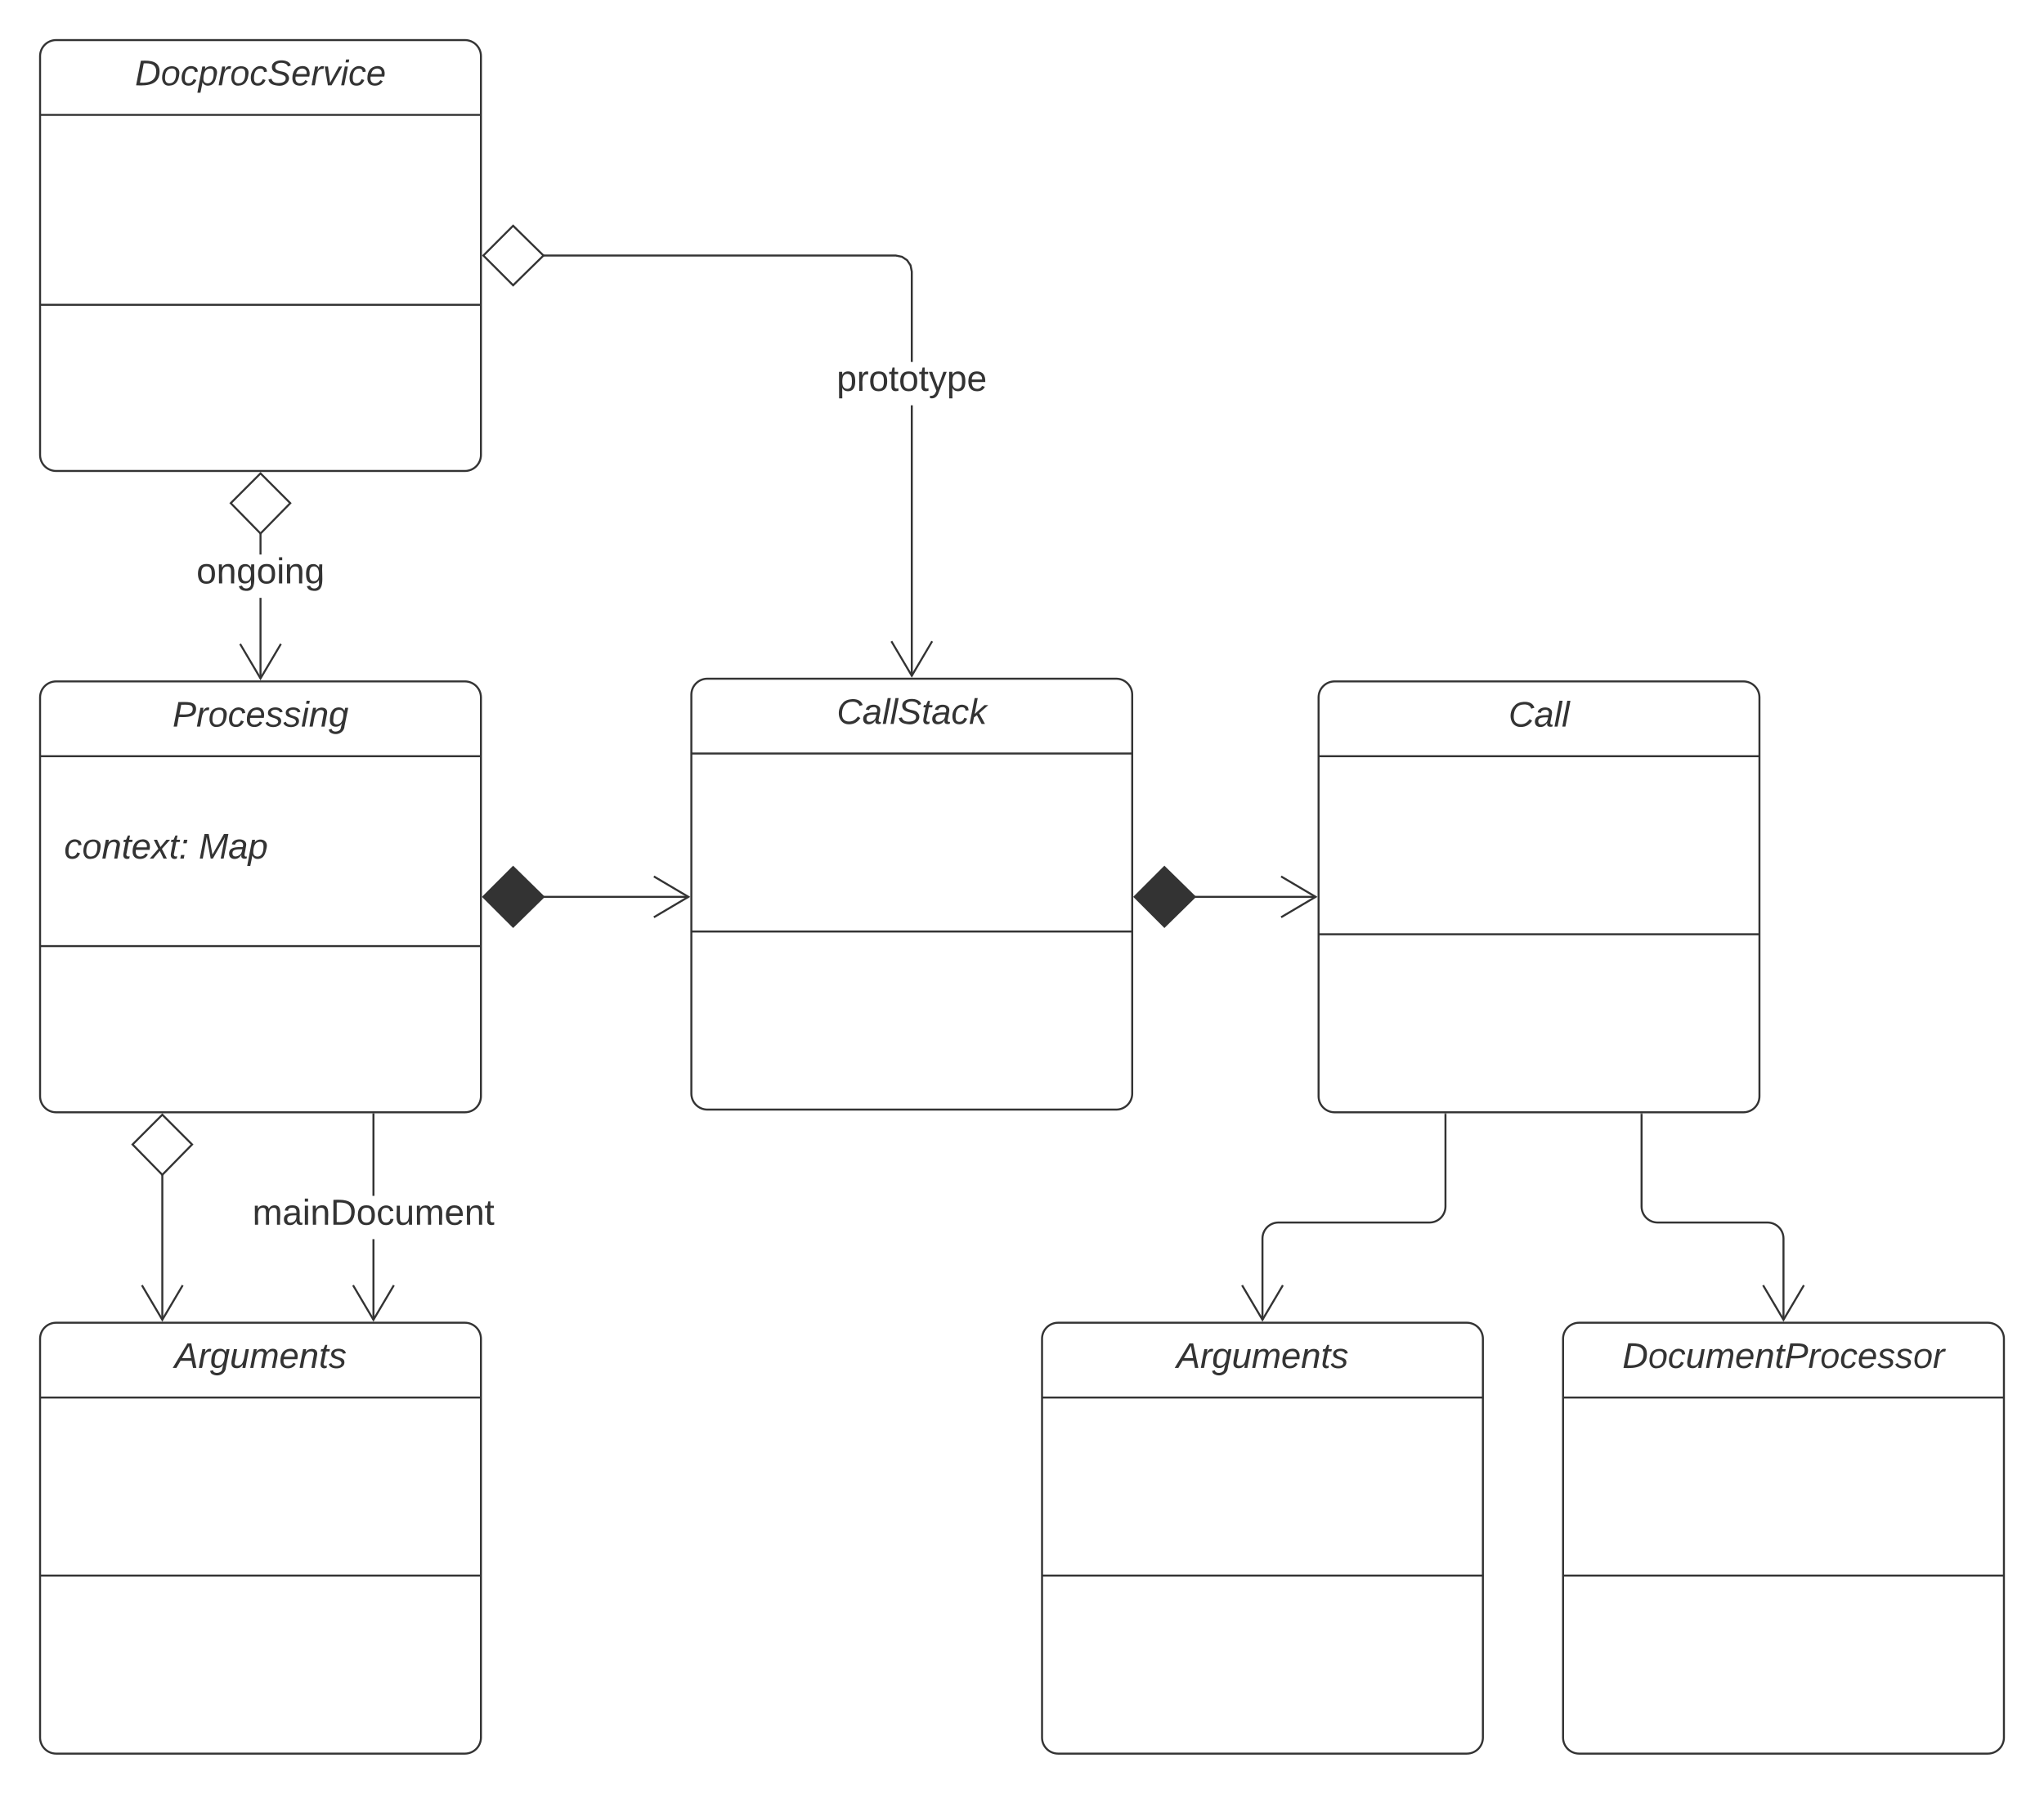
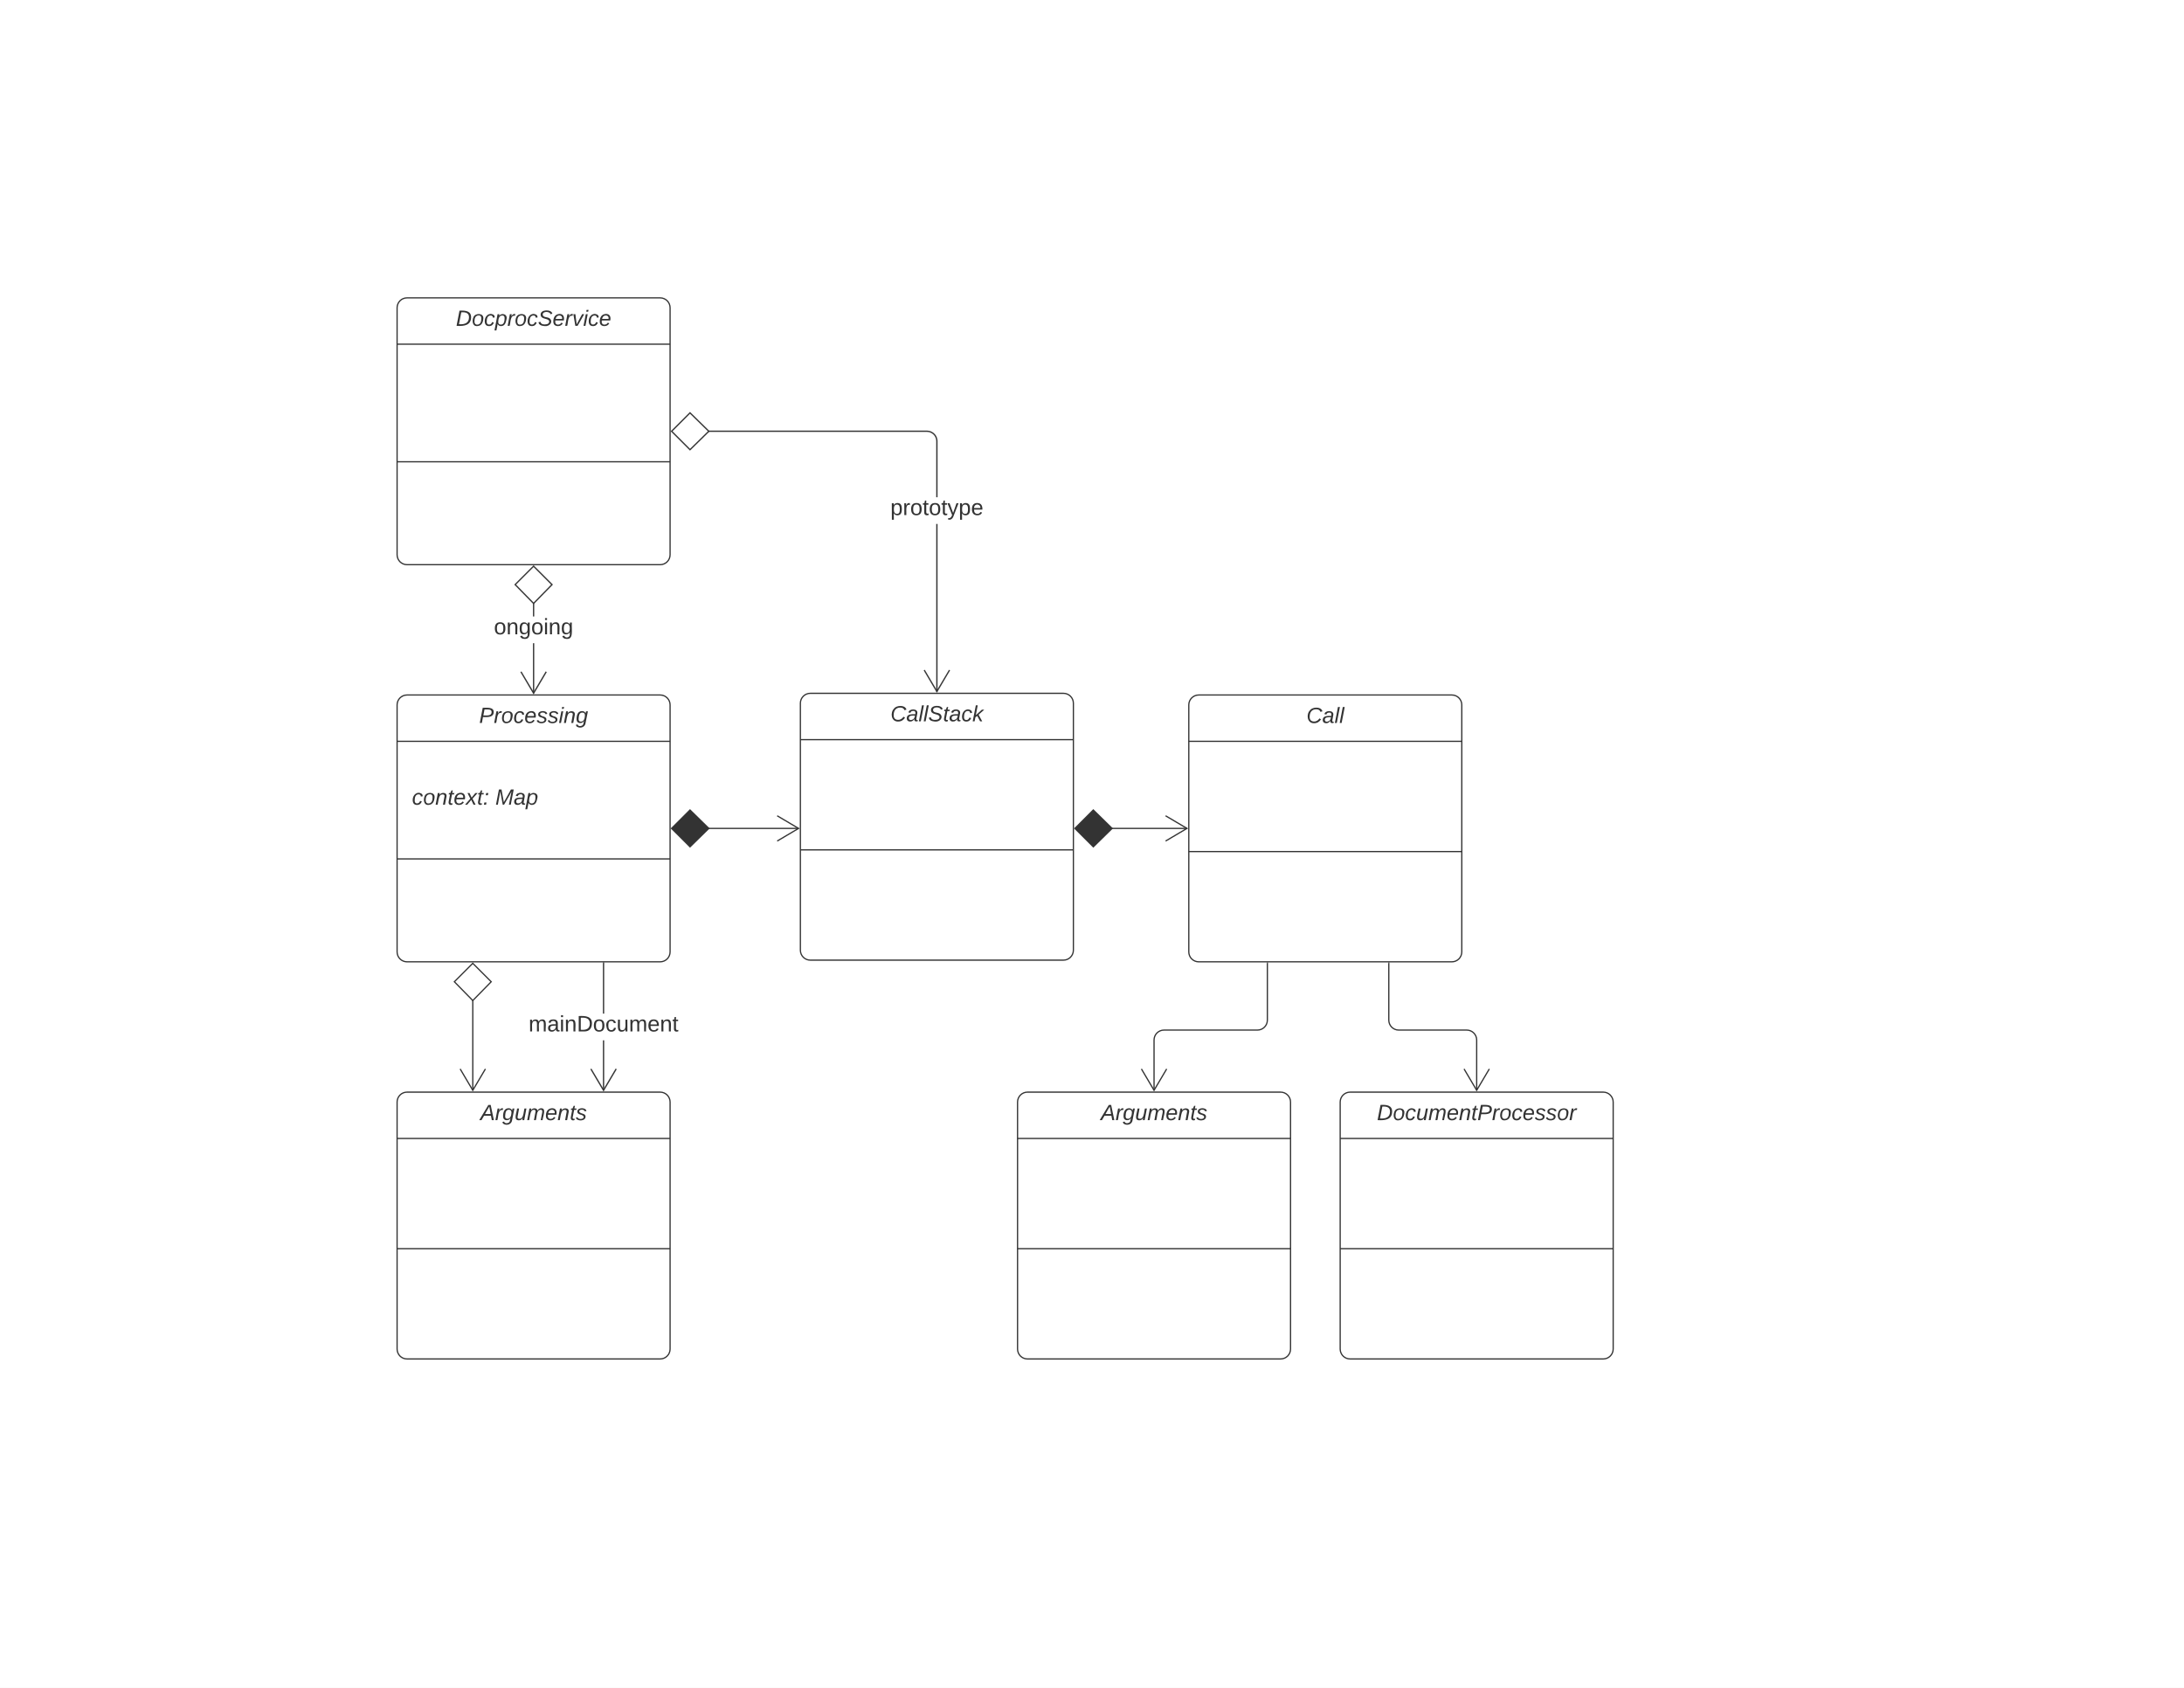
- <svg xmlns="http://www.w3.org/2000/svg" xmlns:ns1="lucid" xmlns:xlink="http://www.w3.org/1999/xlink" width="1020" height="895">
-   <g transform="translate(-300 -220)" ns1:page-tab-id="0_0">
+ <svg xmlns="http://www.w3.org/2000/svg" xmlns:ns1="lucid" xmlns:xlink="http://www.w3.org/1999/xlink" width="1760" height="1360">
+   <g transform="translate(0 0)" ns1:page-tab-id="0_0">
    <path d="M0 0h1760v1360H0z" fill="#fff" />
-     <path d="M320 248c0-4.42 3.58-8 8-8h204c4.42 0 8 3.58 8 8v199c0 4.42-3.58 8-8 8H328c-4.42 0-8-3.58-8-8z" stroke="#333" fill="#fff" />
+     <path d="M320 248a8 8 0 0 1 8-8h204a8 8 0 0 1 8 8v199a8 8 0 0 1-8 8H328a8 8 0 0 1-8-8z" stroke="#333" fill="#fff" />
    <path d="M320 277.33h220m-220 94.75h220" stroke="#333" fill="none" />
    <use xlink:href="#a" transform="matrix(1,0,0,1,328,248) translate(39.38272 14.55556)" />
-     <path d="M645 566.65c0-4.42 3.58-8 8-8h204c4.42 0 8 3.58 8 8v199c0 4.42-3.58 8-8 8H653c-4.42 0-8-3.58-8-8z" stroke="#333" fill="#fff" />
+     <path d="M645 566.65a8 8 0 0 1 8-8h204a8 8 0 0 1 8 8v199a8 8 0 0 1-8 8H653a8 8 0 0 1-8-8z" stroke="#333" fill="#fff" />
    <path d="M645 595.98h220M645 684.8h220" stroke="#333" fill="none" />
    <use xlink:href="#b" transform="matrix(1,0,0,1,653,566.6478) translate(64.54321 14.55556)" />
-     <path d="M570.88 667.5h72.7" stroke="#333" fill="none" />
+     <path d="M570.88 667.5h72.72" stroke="#333" fill="none" />
    <path d="M541.2 667.5l14.86-14.85 15.15 14.85-15.14 14.85z" stroke="#333" fill="#333" />
    <path d="M626.3 677.68l17.22-10.18-17.22-10.18" stroke="#333" fill="none" />
-     <path d="M320 568c0-4.42 3.58-8 8-8h204c4.42 0 8 3.58 8 8v199c0 4.42-3.58 8-8 8H328c-4.42 0-8-3.58-8-8z" stroke="#333" fill="#fff" />
+     <path d="M320 568a8 8 0 0 1 8-8h204a8 8 0 0 1 8 8v199a8 8 0 0 1-8 8H328a8 8 0 0 1-8-8z" stroke="#333" fill="#fff" />
    <path d="M320 597.33h220m-220 94.75h220" stroke="#333" fill="none" />
    <use xlink:href="#c" transform="matrix(1,0,0,1,328,568) translate(58.09877 14.55556)" />
    <use xlink:href="#d" transform="matrix(1,0,0,1,332,605.3333) translate(0 43.05556)" />
    <use xlink:href="#e" transform="matrix(1,0,0,1,332,605.3333) translate(67.16049 43.05556)" />
-     <path d="M430.5 558.6h-1v-40.3h1m0-21.6h-1v-10.82h1" fill="#333" />
+     <path d="M430.5 558.6h-1v-40.3h1zm0-61.9h-1v-10.82h1z" stroke="#333" stroke-width=".05" fill="#333" />
    <path d="M444.85 471.06L430 486.2l-14.85-15.14L430 456.2z" fill="#fff" />
-     <path d="M445.55 471.05L430 486.92l-15.55-15.87L430 455.5m-14.15 15.56L430 485.5l14.15-14.44L430 456.9M440.6 541.56L430 559.5l-10.6-17.94.85-.5 9.75 16.48 9.75-16.5" fill="#333" />
+     <path d="M445.55 471.05L430 486.92l-15.55-15.87L430 455.5zm-29.7 0L430 485.5l14.15-14.44L430 456.9zM440.6 541.56L430 559.5l-10.6-17.94.85-.5 9.75 16.48 9.75-16.5z" stroke="#333" stroke-width=".05" fill="#333" />
    <use xlink:href="#f" transform="matrix(1,0,0,1,398.025,496.7) translate(0.005 14.4)" />
-     <path d="M958 568c0-4.42 3.58-8 8-8h204c4.42 0 8 3.58 8 8v199c0 4.42-3.58 8-8 8H966c-4.42 0-8-3.58-8-8z" stroke="#333" fill="#fff" />
+     <path d="M958 568a8 8 0 0 1 8-8h204a8 8 0 0 1 8 8v199a8 8 0 0 1-8 8H966a8 8 0 0 1-8-8z" stroke="#333" fill="#fff" />
    <path d="M958 597.33h220m-220 88.84h220" stroke="#333" fill="none" />
    <use xlink:href="#g" transform="matrix(1,0,0,1,966,568) translate(86.76543 14.55556)" />
-     <path d="M895.88 667.5h60.7" stroke="#333" fill="none" />
+     <path d="M895.88 667.5h60.72" stroke="#333" fill="none" />
    <path d="M866.2 667.5l14.86-14.85 15.15 14.85-15.14 14.85z" stroke="#333" fill="#333" />
    <path d="M939.3 677.68l17.22-10.18-17.22-10.18" stroke="#333" fill="none" />
-     <path d="M755.5 557.24h-1V422.22h1m-5.2-74.56l2.72 1.82 1.82 2.7.66 3.27v45.17h-1v-45.07l-.6-2.97-1.6-2.38-2.38-1.6-2.97-.6H570.87v-1h176.18" fill="#333" />
+     <path d="M755.5 557.24h-1V422.22h1zm-7.17-210.14l1.3.3 1.23.53 1.14.7 1 .86.88 1 .7 1.14.5 1.23.32 1.3.1 1.3v45.15h-1v-45.1l-.1-1.2-.27-1.14-.45-1.08-.6-1-.78-.9-.9-.77-1-.6-1.08-.46-1.15-.28-1.2-.1h-176.1v-1h176.15z" stroke="#333" stroke-width=".05" fill="#333" />
    <path d="M571.2 347.5l-15.14 14.85-14.85-14.85 14.86-14.85z" fill="#fff" />
-     <path d="M571.92 347.5l-15.87 15.55-15.55-15.55 15.55-15.55M541.9 347.5l14.16 14.15 14.43-14.15-14.44-14.15M765.6 540.2L755 558.16l-10.6-17.94.85-.5 9.75 16.48 9.75-16.48" fill="#333" />
+     <path d="M571.92 347.5l-15.87 15.55-15.55-15.55 15.55-15.55zm-30 0l14.14 14.15 14.43-14.15-14.44-14.15zM765.6 540.2L755 558.16l-10.6-17.94.85-.5 9.75 16.48 9.75-16.48z" stroke="#333" stroke-width=".05" fill="#333" />
    <use xlink:href="#h" transform="matrix(1,0,0,1,717.525,400.6183) translate(0.005 14.4)" />
-     <path d="M820 888c0-4.42 3.58-8 8-8h204c4.42 0 8 3.58 8 8v199c0 4.42-3.58 8-8 8H828c-4.42 0-8-3.58-8-8z" stroke="#333" fill="#fff" />
+     <path d="M820 888a8 8 0 0 1 8-8h204a8 8 0 0 1 8 8v199a8 8 0 0 1-8 8H828a8 8 0 0 1-8-8z" stroke="#333" fill="#fff" />
    <path d="M820 917.33h220m-220 88.84h220" stroke="#333" fill="none" />
    <use xlink:href="#i" transform="matrix(1,0,0,1,828,888) translate(59.08642 14.55556)" />
-     <path d="M1080 888c0-4.42 3.58-8 8-8h204c4.42 0 8 3.58 8 8v199c0 4.42-3.58 8-8 8h-204c-4.42 0-8-3.58-8-8z" stroke="#333" fill="#fff" />
+     <path d="M1080 888a8 8 0 0 1 8-8h204a8 8 0 0 1 8 8v199a8 8 0 0 1-8 8h-204a8 8 0 0 1-8-8z" stroke="#333" fill="#fff" />
    <path d="M1080 917.33h220m-220 88.84h220" stroke="#333" fill="none" />
    <use xlink:href="#j" transform="matrix(1,0,0,1,1088,888) translate(21.60494 14.55556)" />
-     <path d="M1021.32 776v46c0 4.42-3.58 8-8 8H938c-4.42 0-8 3.58-8 8v40.6" stroke="#333" fill="none" />
-     <path d="M1021.82 776h-1v-.5h1" fill="#333" />
-     <path d="M919.82 861.3L930 878.52l10.18-17.22M1119.18 776v46c0 4.42 3.58 8 8 8H1182c4.42 0 8 3.58 8 8v40.6" stroke="#333" fill="none" />
-     <path d="M1119.68 776h-1v-.5h1" fill="#333" />
+     <path d="M1021.32 776v46a8 8 0 0 1-8 8H938a8 8 0 0 0-8 8v40.6" stroke="#333" fill="none" />
+     <path d="M1021.82 776h-1v-.5h1z" stroke="#333" stroke-width=".05" fill="#333" />
+     <path d="M919.82 861.3L930 878.52l10.18-17.22M1119.18 776v46a8 8 0 0 0 8 8H1182a8 8 0 0 1 8 8v40.6" stroke="#333" fill="none" />
+     <path d="M1119.68 776h-1v-.5h1z" stroke="#333" stroke-width=".05" fill="#333" />
    <path d="M1179.82 861.3l10.18 17.22 10.18-17.22" stroke="#333" fill="none" />
-     <path d="M320 888c0-4.42 3.58-8 8-8h204c4.42 0 8 3.58 8 8v199c0 4.42-3.58 8-8 8H328c-4.42 0-8-3.58-8-8z" stroke="#333" fill="#fff" />
+     <path d="M320 888a8 8 0 0 1 8-8h204a8 8 0 0 1 8 8v199a8 8 0 0 1-8 8H328a8 8 0 0 1-8-8z" stroke="#333" fill="#fff" />
    <path d="M320 917.33h220m-220 88.84h220" stroke="#333" fill="none" />
    <use xlink:href="#i" transform="matrix(1,0,0,1,328,888) translate(59.08642 14.55556)" />
-     <path d="M381 805.88v72.7" stroke="#333" fill="none" />
+     <path d="M381 805.88v72.72" stroke="#333" fill="none" />
    <path d="M381 776.2l14.85 14.86L381 806.2l-14.85-15.14z" stroke="#333" fill="#fff" />
    <path d="M370.82 861.3L381 878.52l10.18-17.22" stroke="#333" fill="none" />
-     <path d="M486.86 878.6h-1v-40.3h1m0-21.6h-1V776h1M486.86 776h-1v-.5h1" fill="#333" />
-     <path d="M486.36 877.54l9.76-16.5.86.52-10.62 17.94-10.6-17.94.85-.5" fill="#333" />
-     <use xlink:href="#k" transform="matrix(1,0,0,1,425.9649,816.7) translate(0.005 14.4)" />
+     <path d="M486.87 878.6h-1v-40.3h1zm0-61.9h-1V776h1z" stroke="#333" stroke-width=".05" fill="#333" />
+     <path d="M486.87 776h-1v-.5h1z" fill="#333" />
+     <path d="M486.9 776.04h-1.06v-.56h1.05zm-1-.5v.45h.94v-.48zM496.98 861.56l-10.62 17.94-10.6-17.94.85-.5 9.76 16.48 9.75-16.5z" stroke="#333" stroke-width=".05" fill="#333" />
+     <use xlink:href="#k" transform="matrix(1,0,0,1,425.9649,816.699) translate(0.005 14.4)" />
    <defs>
      <path fill="#333" d="M248-139C247-14 144 9 11 0l48-248c105-6 190 8 189 109zm-34 0c1-70-52-87-126-82L50-27c98 7 163-21 164-112" id="l" />
      <path fill="#333" d="M30-147c31-64 166-65 159 27C183-49 158 1 86 4 9 8 1-88 30-147zM88-20c53 0 68-48 68-100 0-31-11-51-44-50-52 1-68 46-68 97 0 32 13 53 44 53" id="m" />
      <path fill="#333" d="M44-68c0 29 11 47 38 47 30 0 42-19 51-41l28 9C148-21 126 4 82 4 31 4 10-29 12-85c3-77 74-140 146-93 12 8 15 23 18 40l-31 5c-1-22-13-36-36-36-52 0-65 49-65 101" id="n" />
      <path fill="#333" d="M67-162c32-53 139-36 121 50C175-51 163 2 97 4 68 4 52-11 42-31 38 6 28 39 22 75H-9l50-265h29c-1 10 0 20-3 28zm89 36c0-26-10-43-35-43-54 0-67 50-69 103-1 29 14 45 42 46 53 0 62-58 62-106" id="o" />
      <path fill="#333" d="M66-151c12-25 30-51 66-40l-6 26C45-176 58-65 38 0H6l36-190h30" id="p" />
      <path fill="#333" d="M194-120c59 52 2 134-86 124-53-6-90-18-98-63l31-7c8 30 29 43 70 43 46 0 84-17 71-62-32-43-135-20-137-98-3-89 178-90 191-16l-30 9c-8-48-127-53-127 5 0 53 81 35 115 65" id="q" />
      <path fill="#333" d="M111-194c62-3 86 47 72 106H45c-7 38 6 69 45 68 27-1 43-14 53-32l24 11C152-15 129 4 87 4 38 3 12-23 12-71c0-70 32-119 99-123zm44 81c14-66-71-72-95-28-4 8-8 17-11 28h106" id="r" />
      <path fill="#333" d="M89 0H52L20-190h33L74-25l89-165h34" id="s" />
      <path fill="#333" d="M50-231l6-30h32l-6 30H50zM6 0l37-190h31L37 0H6" id="t" />
      <g id="a">
        <use transform="matrix(0.04938272,0,0,0.04938272,0,0)" xlink:href="#l" />
        <use transform="matrix(0.04938272,0,0,0.04938272,12.79012,0)" xlink:href="#m" />
        <use transform="matrix(0.04938272,0,0,0.04938272,22.66667,0)" xlink:href="#n" />
        <use transform="matrix(0.04938272,0,0,0.04938272,31.55556,0)" xlink:href="#o" />
        <use transform="matrix(0.04938272,0,0,0.04938272,41.4321,0)" xlink:href="#p" />
        <use transform="matrix(0.04938272,0,0,0.04938272,47.30864,0)" xlink:href="#m" />
        <use transform="matrix(0.04938272,0,0,0.04938272,57.18519,0)" xlink:href="#n" />
        <use transform="matrix(0.04938272,0,0,0.04938272,66.07407,0)" xlink:href="#q" />
        <use transform="matrix(0.04938272,0,0,0.04938272,77.92593,0)" xlink:href="#r" />
        <use transform="matrix(0.04938272,0,0,0.04938272,87.80247,0)" xlink:href="#p" />
        <use transform="matrix(0.04938272,0,0,0.04938272,93.67901,0)" xlink:href="#s" />
        <use transform="matrix(0.04938272,0,0,0.04938272,102.5679,0)" xlink:href="#t" />
        <use transform="matrix(0.04938272,0,0,0.04938272,106.4691,0)" xlink:href="#n" />
        <use transform="matrix(0.04938272,0,0,0.04938272,115.358,0)" xlink:href="#r" />
      </g>
      <path fill="#333" d="M125-24c46 0 70-25 89-51l25 16C214-24 183 4 123 4 8 4-5-146 60-208c32-50 158-61 191-5 5 7 9 14 11 22l-32 10c-9-28-33-43-69-43-74 0-108 51-108 125 0 46 24 75 72 75" id="u" />
      <path fill="#333" d="M165-48c-4 18 1 34 23 27l-3 20c-29 8-62 0-52-35h-2C116-14 99 4 63 4 30 4 8-16 8-49c0-68 71-67 138-67 10-26 0-56-31-54-26 1-42 9-47 31l-32-5c8-67 160-71 144 15-5 28-9 54-15 81zM42-50c3 52 80 24 89-6 7-12 7-24 11-38-47 1-103-4-100 44" id="v" />
      <path fill="#333" d="M6 0l50-261h32L37 0H6" id="w" />
      <path fill="#333" d="M51-54c-9 22 5 41 31 30L79-1C43 14 10-4 19-52l22-115H19l5-23h22l19-43h21l-9 43h35l-4 23H73" id="x" />
      <path fill="#333" d="M127 0L80-88 50-66 37 0H6l51-261h31L57-100l99-90h39l-93 82L161 0h-34" id="y" />
      <g id="b">
        <use transform="matrix(0.04938272,0,0,0.04938272,0,0)" xlink:href="#u" />
        <use transform="matrix(0.04938272,0,0,0.04938272,12.79012,0)" xlink:href="#v" />
        <use transform="matrix(0.04938272,0,0,0.04938272,22.66667,0)" xlink:href="#w" />
        <use transform="matrix(0.04938272,0,0,0.04938272,26.5679,0)" xlink:href="#w" />
        <use transform="matrix(0.04938272,0,0,0.04938272,30.46914,0)" xlink:href="#q" />
        <use transform="matrix(0.04938272,0,0,0.04938272,42.32099,0)" xlink:href="#x" />
        <use transform="matrix(0.04938272,0,0,0.04938272,47.25926,0)" xlink:href="#v" />
        <use transform="matrix(0.04938272,0,0,0.04938272,57.1358,0)" xlink:href="#n" />
        <use transform="matrix(0.04938272,0,0,0.04938272,66.02469,0)" xlink:href="#y" />
      </g>
      <path fill="#333" d="M238-179c0 84-86 86-175 82L45 0H11l48-248c82 0 179-12 179 69zm-34 1c0-53-64-42-116-43l-19 98c63 0 135 9 135-55" id="z" />
      <path fill="#333" d="M55-144c13 50 104 24 104 88C159 21 15 23 1-39l26-10c6 40 102 42 102-4-13-50-104-23-104-87 0-71 143-71 148-8l-29 4c-5-35-85-37-89 0" id="A" />
      <path fill="#333" d="M67-158c22-48 132-52 116 29L158 0h-32l25-140c3-38-53-32-70-12C52-117 51-52 38 0H6l36-190h30" id="B" />
      <path fill="#333" d="M103-194c29 0 47 14 56 36 2-11 5-23 8-32h30L160-5C157 61 82 97 21 62 9 55 4 45 1 30l28-7c7 42 83 31 92-3 4-16 9-38 13-55-13 20-29 36-62 36-40 0-60-25-60-64 0-71 23-131 91-131zm4 24c-53 0-58 54-61 104-2 27 10 44 36 44 49 0 65-50 67-102 1-29-15-46-42-46" id="C" />
      <g id="c">
        <use transform="matrix(0.04938272,0,0,0.04938272,0,0)" xlink:href="#z" />
        <use transform="matrix(0.04938272,0,0,0.04938272,11.85185,0)" xlink:href="#p" />
        <use transform="matrix(0.04938272,0,0,0.04938272,17.7284,0)" xlink:href="#m" />
        <use transform="matrix(0.04938272,0,0,0.04938272,27.60494,0)" xlink:href="#n" />
        <use transform="matrix(0.04938272,0,0,0.04938272,36.49383,0)" xlink:href="#r" />
        <use transform="matrix(0.04938272,0,0,0.04938272,46.37037,0)" xlink:href="#A" />
        <use transform="matrix(0.04938272,0,0,0.04938272,55.25926,0)" xlink:href="#A" />
        <use transform="matrix(0.04938272,0,0,0.04938272,64.14815,0)" xlink:href="#t" />
        <use transform="matrix(0.04938272,0,0,0.04938272,68.04938,0)" xlink:href="#B" />
        <use transform="matrix(0.04938272,0,0,0.04938272,77.92593,0)" xlink:href="#C" />
      </g>
      <path fill="#333" d="M124 0L87-78 21 0h-35l86-98-46-92h33l34 74 61-74h37l-83 92 50 98h-34" id="D" />
      <path fill="#333" d="M44-154l7-36h35l-8 36H44zM14 0l7-36h35L49 0H14" id="E" />
      <g id="d">
        <use transform="matrix(0.04938272,0,0,0.04938272,0,0)" xlink:href="#n" />
        <use transform="matrix(0.04938272,0,0,0.04938272,8.888889,0)" xlink:href="#m" />
        <use transform="matrix(0.04938272,0,0,0.04938272,18.76543,0)" xlink:href="#B" />
        <use transform="matrix(0.04938272,0,0,0.04938272,28.64198,0)" xlink:href="#x" />
        <use transform="matrix(0.04938272,0,0,0.04938272,33.58025,0)" xlink:href="#r" />
        <use transform="matrix(0.04938272,0,0,0.04938272,43.45679,0)" xlink:href="#D" />
        <use transform="matrix(0.04938272,0,0,0.04938272,52.34568,0)" xlink:href="#x" />
        <use transform="matrix(0.04938272,0,0,0.04938272,57.28395,0)" xlink:href="#E" />
      </g>
      <path fill="#333" d="M222 0l43-216c-8 16-17 34-26 49L143 0h-22L81-216 41 0H11l48-248h42l38 208 116-208h45L252 0h-30" id="F" />
      <g id="e">
        <use transform="matrix(0.04938272,0,0,0.04938272,0,0)" xlink:href="#F" />
        <use transform="matrix(0.04938272,0,0,0.04938272,14.76543,0)" xlink:href="#v" />
        <use transform="matrix(0.04938272,0,0,0.04938272,24.64198,0)" xlink:href="#o" />
      </g>
      <path fill="#333" d="M100-194c62-1 85 37 85 99 1 63-27 99-86 99S16-35 15-95c0-66 28-99 85-99zM99-20c44 1 53-31 53-75 0-43-8-75-51-75s-53 32-53 75 10 74 51 75" id="G" />
      <path fill="#333" d="M117-194c89-4 53 116 60 194h-32v-121c0-31-8-49-39-48C34-167 62-67 57 0H25l-1-190h30c1 10-1 24 2 32 11-22 29-35 61-36" id="H" />
      <path fill="#333" d="M177-190C167-65 218 103 67 71c-23-6-38-20-44-43l32-5c15 47 100 32 89-28v-30C133-14 115 1 83 1 29 1 15-40 15-95c0-56 16-97 71-98 29-1 48 16 59 35 1-10 0-23 2-32h30zM94-22c36 0 50-32 50-73 0-42-14-75-50-75-39 0-46 34-46 75s6 73 46 73" id="I" />
      <path fill="#333" d="M24-231v-30h32v30H24zM24 0v-190h32V0H24" id="J" />
      <g id="f">
        <use transform="matrix(0.05,0,0,0.05,0,0)" xlink:href="#G" />
        <use transform="matrix(0.05,0,0,0.05,10,0)" xlink:href="#H" />
        <use transform="matrix(0.05,0,0,0.05,20,0)" xlink:href="#I" />
        <use transform="matrix(0.05,0,0,0.05,30,0)" xlink:href="#G" />
        <use transform="matrix(0.05,0,0,0.05,40,0)" xlink:href="#J" />
        <use transform="matrix(0.05,0,0,0.05,43.95,0)" xlink:href="#H" />
        <use transform="matrix(0.05,0,0,0.05,53.95,0)" xlink:href="#I" />
      </g>
      <g id="g">
        <use transform="matrix(0.04938272,0,0,0.04938272,0,0)" xlink:href="#u" />
        <use transform="matrix(0.04938272,0,0,0.04938272,12.79012,0)" xlink:href="#v" />
        <use transform="matrix(0.04938272,0,0,0.04938272,22.66667,0)" xlink:href="#w" />
        <use transform="matrix(0.04938272,0,0,0.04938272,26.5679,0)" xlink:href="#w" />
      </g>
      <path fill="#333" d="M115-194c55 1 70 41 70 98S169 2 115 4C84 4 66-9 55-30l1 105H24l-1-265h31l2 30c10-21 28-34 59-34zm-8 174c40 0 45-34 45-75s-6-73-45-74c-42 0-51 32-51 76 0 43 10 73 51 73" id="K" />
      <path fill="#333" d="M114-163C36-179 61-72 57 0H25l-1-190h30c1 12-1 29 2 39 6-27 23-49 58-41v29" id="L" />
      <path fill="#333" d="M59-47c-2 24 18 29 38 22v24C64 9 27 4 27-40v-127H5v-23h24l9-43h21v43h35v23H59v120" id="M" />
      <path fill="#333" d="M179-190L93 31C79 59 56 82 12 73V49c39 6 53-20 64-50L1-190h34L92-34l54-156h33" id="N" />
      <path fill="#333" d="M100-194c63 0 86 42 84 106H49c0 40 14 67 53 68 26 1 43-12 49-29l28 8c-11 28-37 45-77 45C44 4 14-33 15-96c1-61 26-98 85-98zm52 81c6-60-76-77-97-28-3 7-6 17-6 28h103" id="O" />
      <g id="h">
        <use transform="matrix(0.05,0,0,0.05,0,0)" xlink:href="#K" />
        <use transform="matrix(0.05,0,0,0.05,10,0)" xlink:href="#L" />
        <use transform="matrix(0.05,0,0,0.05,15.95,0)" xlink:href="#G" />
        <use transform="matrix(0.05,0,0,0.05,25.95,0)" xlink:href="#M" />
        <use transform="matrix(0.05,0,0,0.05,30.95,0)" xlink:href="#G" />
        <use transform="matrix(0.05,0,0,0.05,40.95,0)" xlink:href="#M" />
        <use transform="matrix(0.05,0,0,0.05,45.95,0)" xlink:href="#N" />
        <use transform="matrix(0.05,0,0,0.05,54.95,0)" xlink:href="#K" />
        <use transform="matrix(0.05,0,0,0.05,64.95,0)" xlink:href="#O" />
      </g>
      <path fill="#333" d="M187 0l-14-72H61L19 0h-37l149-248h38L221 0h-34zm-19-99l-22-123L76-99h92" id="P" />
      <path fill="#333" d="M67 3c-93-2-31-127-26-193h32L48-50c-3 39 53 32 70 12 30-34 30-101 43-152h32L157 0h-30c1-10 6-24 4-33-14 20-29 37-64 36" id="Q" />
      <path fill="#333" d="M248-111c6-24 9-61-24-58-72 9-57 108-77 169h-31l26-142c3-37-50-30-64-10C52-115 50-51 37 0H6l36-190h30c-1 10-6 24-4 32 13-43 101-52 105 5 13-22 29-41 61-41 90 0 28 129 23 194h-31" id="R" />
      <g id="i">
        <use transform="matrix(0.04938272,0,0,0.04938272,0,0)" xlink:href="#P" />
        <use transform="matrix(0.04938272,0,0,0.04938272,11.85185,0)" xlink:href="#p" />
        <use transform="matrix(0.04938272,0,0,0.04938272,17.7284,0)" xlink:href="#C" />
        <use transform="matrix(0.04938272,0,0,0.04938272,27.60494,0)" xlink:href="#Q" />
        <use transform="matrix(0.04938272,0,0,0.04938272,37.48148,0)" xlink:href="#R" />
        <use transform="matrix(0.04938272,0,0,0.04938272,52.24691,0)" xlink:href="#r" />
        <use transform="matrix(0.04938272,0,0,0.04938272,62.12346,0)" xlink:href="#B" />
        <use transform="matrix(0.04938272,0,0,0.04938272,72,0)" xlink:href="#x" />
        <use transform="matrix(0.04938272,0,0,0.04938272,76.93827,0)" xlink:href="#A" />
      </g>
      <g id="j">
        <use transform="matrix(0.04938272,0,0,0.04938272,0,0)" xlink:href="#l" />
        <use transform="matrix(0.04938272,0,0,0.04938272,12.79012,0)" xlink:href="#m" />
        <use transform="matrix(0.04938272,0,0,0.04938272,22.66667,0)" xlink:href="#n" />
        <use transform="matrix(0.04938272,0,0,0.04938272,31.55556,0)" xlink:href="#Q" />
        <use transform="matrix(0.04938272,0,0,0.04938272,41.4321,0)" xlink:href="#R" />
        <use transform="matrix(0.04938272,0,0,0.04938272,56.19753,0)" xlink:href="#r" />
        <use transform="matrix(0.04938272,0,0,0.04938272,66.07407,0)" xlink:href="#B" />
        <use transform="matrix(0.04938272,0,0,0.04938272,75.95062,0)" xlink:href="#x" />
        <use transform="matrix(0.04938272,0,0,0.04938272,80.88889,0)" xlink:href="#z" />
        <use transform="matrix(0.04938272,0,0,0.04938272,92.74074,0)" xlink:href="#p" />
        <use transform="matrix(0.04938272,0,0,0.04938272,98.61728,0)" xlink:href="#m" />
        <use transform="matrix(0.04938272,0,0,0.04938272,108.4938,0)" xlink:href="#n" />
        <use transform="matrix(0.04938272,0,0,0.04938272,117.3827,0)" xlink:href="#r" />
        <use transform="matrix(0.04938272,0,0,0.04938272,127.2593,0)" xlink:href="#A" />
        <use transform="matrix(0.04938272,0,0,0.04938272,136.1481,0)" xlink:href="#A" />
        <use transform="matrix(0.04938272,0,0,0.04938272,145.037,0)" xlink:href="#m" />
        <use transform="matrix(0.04938272,0,0,0.04938272,154.9136,0)" xlink:href="#p" />
      </g>
      <path fill="#333" d="M210-169c-67 3-38 105-44 169h-31v-121c0-29-5-50-35-48C34-165 62-65 56 0H25l-1-190h30c1 10-1 24 2 32 10-44 99-50 107 0 11-21 27-35 58-36 85-2 47 119 55 194h-31v-121c0-29-5-49-35-48" id="S" />
      <path fill="#333" d="M141-36C126-15 110 5 73 4 37 3 15-17 15-53c-1-64 63-63 125-63 3-35-9-54-41-54-24 1-41 7-42 31l-33-3c5-37 33-52 76-52 45 0 72 20 72 64v82c-1 20 7 32 28 27v20c-31 9-61-2-59-35zM48-53c0 20 12 33 32 33 41-3 63-29 60-74-43 2-92-5-92 41" id="T" />
      <path fill="#333" d="M30-248c118-7 216 8 213 122C240-48 200 0 122 0H30v-248zM63-27c89 8 146-16 146-99s-60-101-146-95v194" id="U" />
      <path fill="#333" d="M96-169c-40 0-48 33-48 73s9 75 48 75c24 0 41-14 43-38l32 2c-6 37-31 61-74 61-59 0-76-41-82-99-10-93 101-131 147-64 4 7 5 14 7 22l-32 3c-4-21-16-35-41-35" id="V" />
      <path fill="#333" d="M84 4C-5 8 30-112 23-190h32v120c0 31 7 50 39 49 72-2 45-101 50-169h31l1 190h-30c-1-10 1-25-2-33-11 22-28 36-60 37" id="W" />
      <g id="k">
        <use transform="matrix(0.05,0,0,0.05,0,0)" xlink:href="#S" />
        <use transform="matrix(0.05,0,0,0.05,14.95,0)" xlink:href="#T" />
        <use transform="matrix(0.05,0,0,0.05,24.95,0)" xlink:href="#J" />
        <use transform="matrix(0.05,0,0,0.05,28.9,0)" xlink:href="#H" />
        <use transform="matrix(0.05,0,0,0.05,38.9,0)" xlink:href="#U" />
        <use transform="matrix(0.05,0,0,0.05,51.85,0)" xlink:href="#G" />
        <use transform="matrix(0.05,0,0,0.05,61.85,0)" xlink:href="#V" />
        <use transform="matrix(0.05,0,0,0.05,70.85,0)" xlink:href="#W" />
        <use transform="matrix(0.05,0,0,0.05,80.85,0)" xlink:href="#S" />
        <use transform="matrix(0.05,0,0,0.05,95.8,0)" xlink:href="#O" />
        <use transform="matrix(0.05,0,0,0.05,105.8,0)" xlink:href="#H" />
        <use transform="matrix(0.05,0,0,0.05,115.8,0)" xlink:href="#M" />
      </g>
    </defs>
  </g>
</svg>
